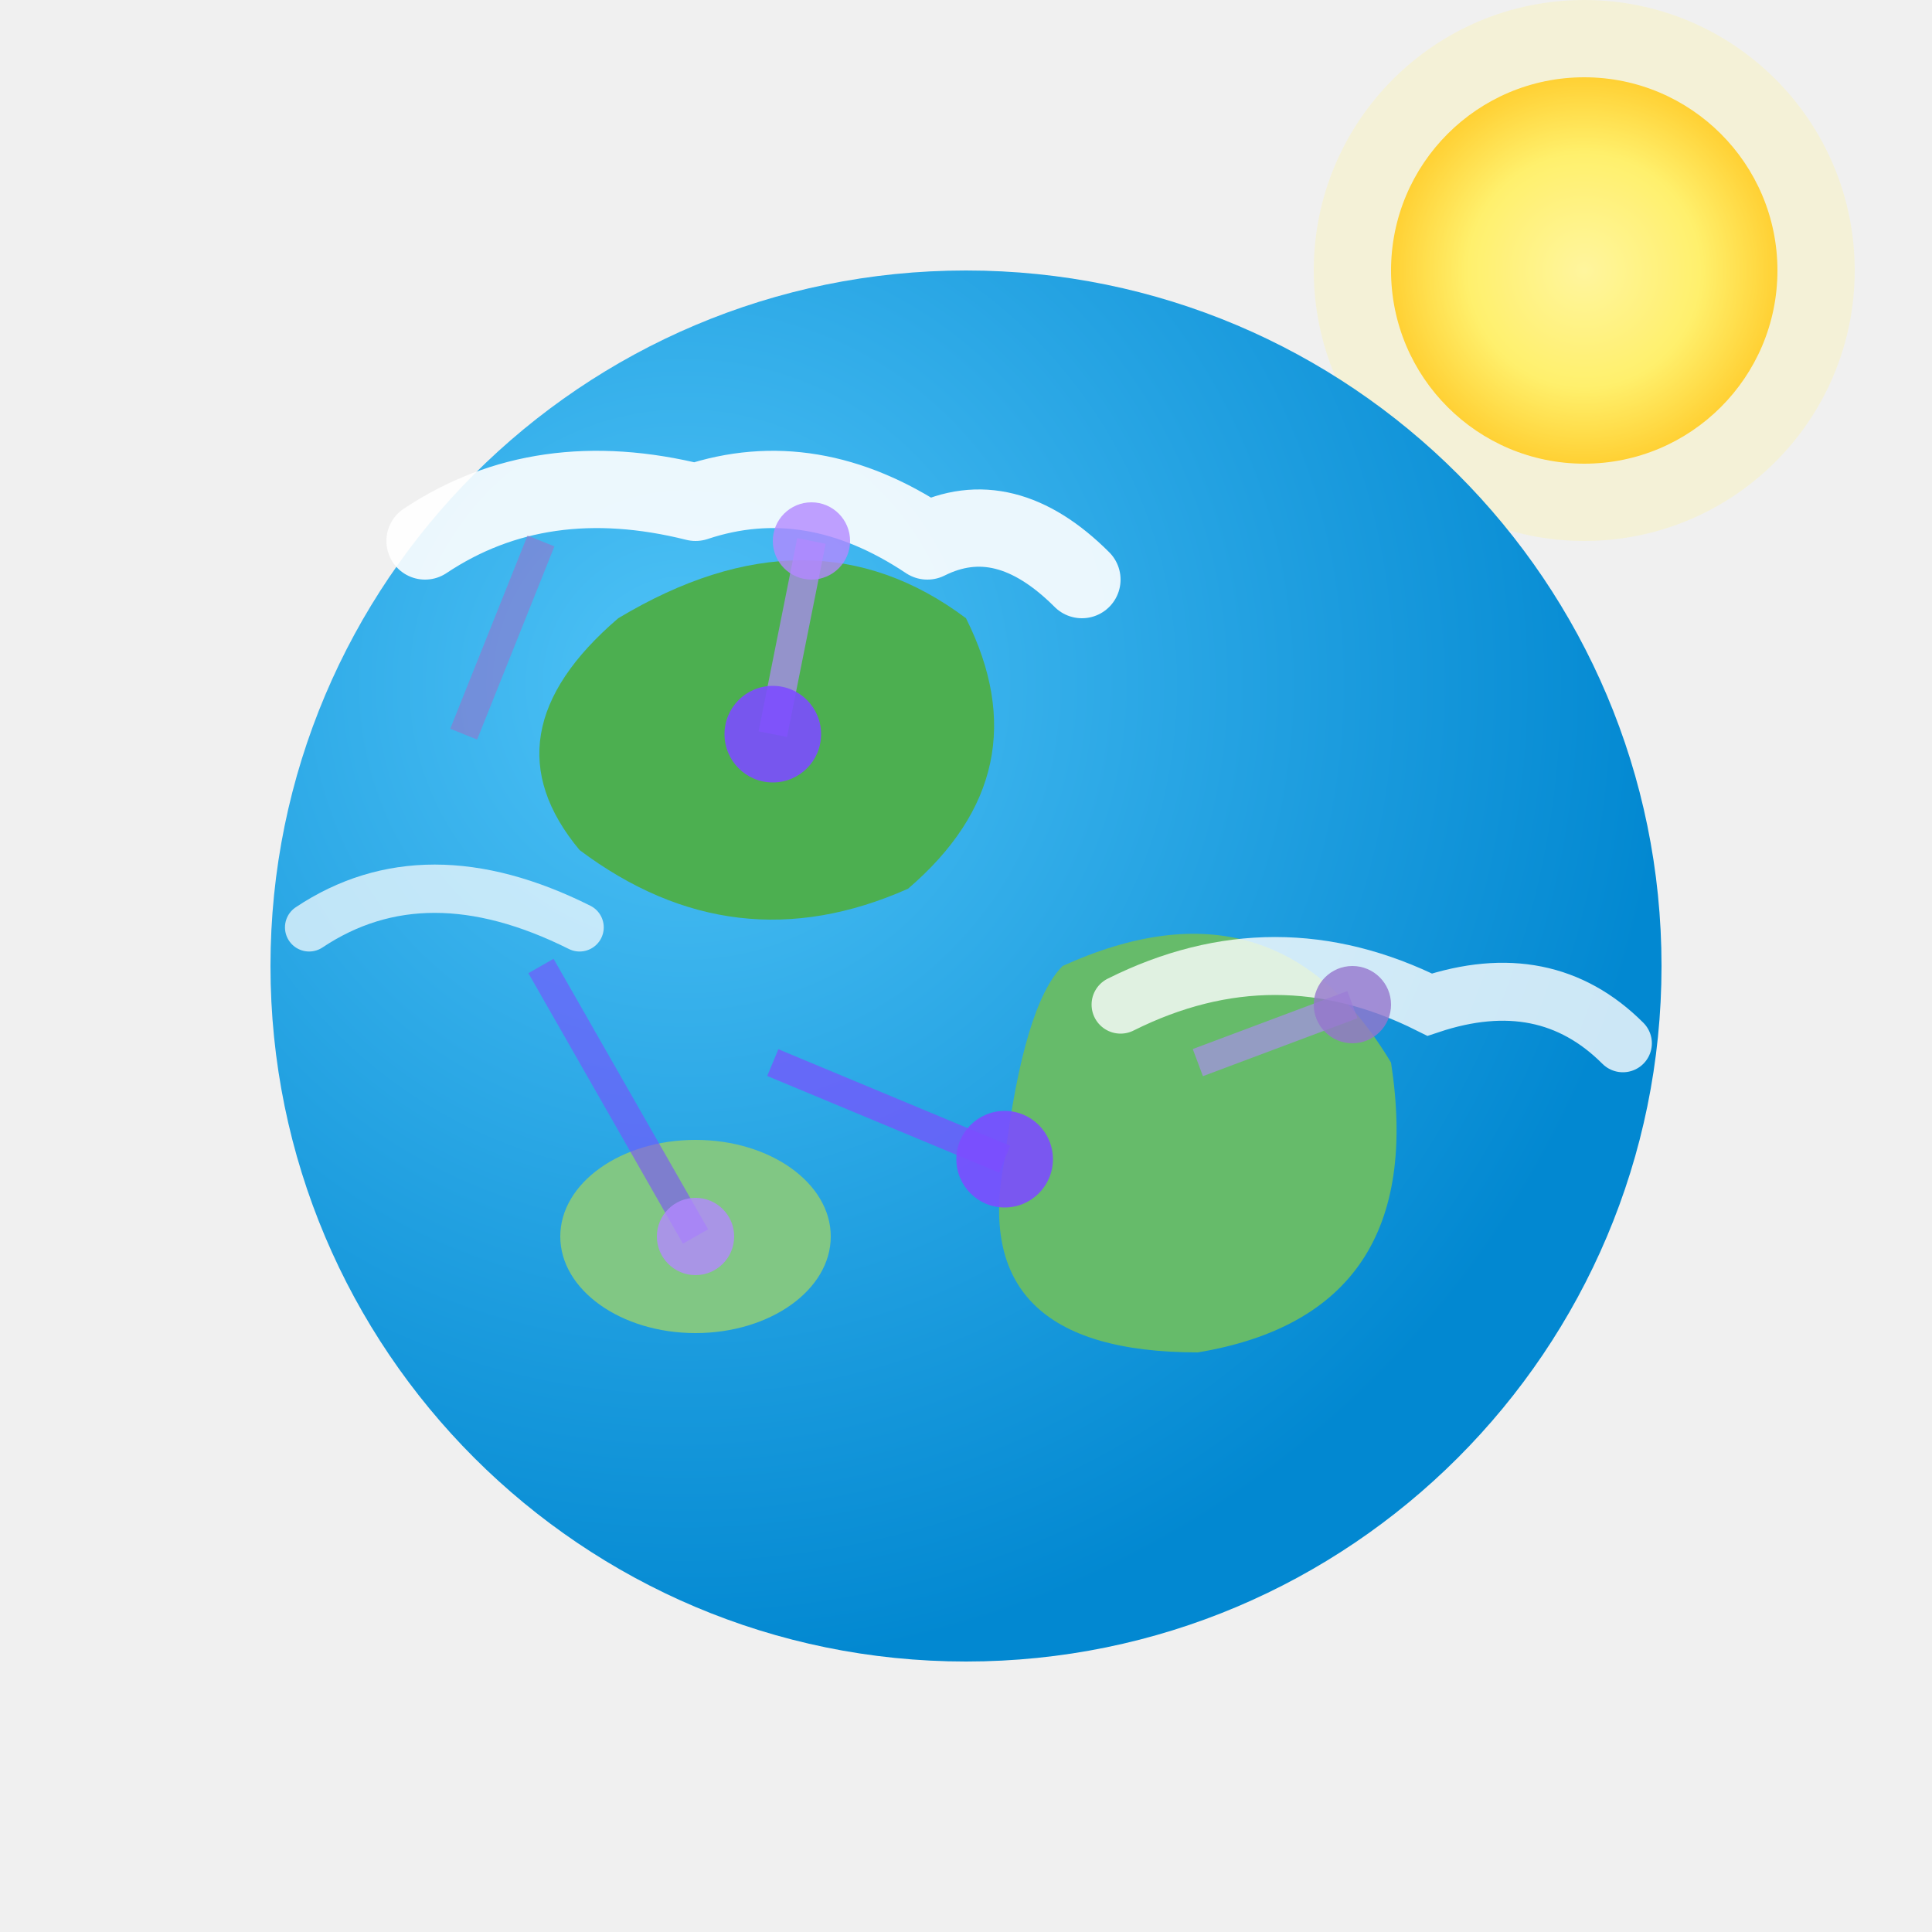
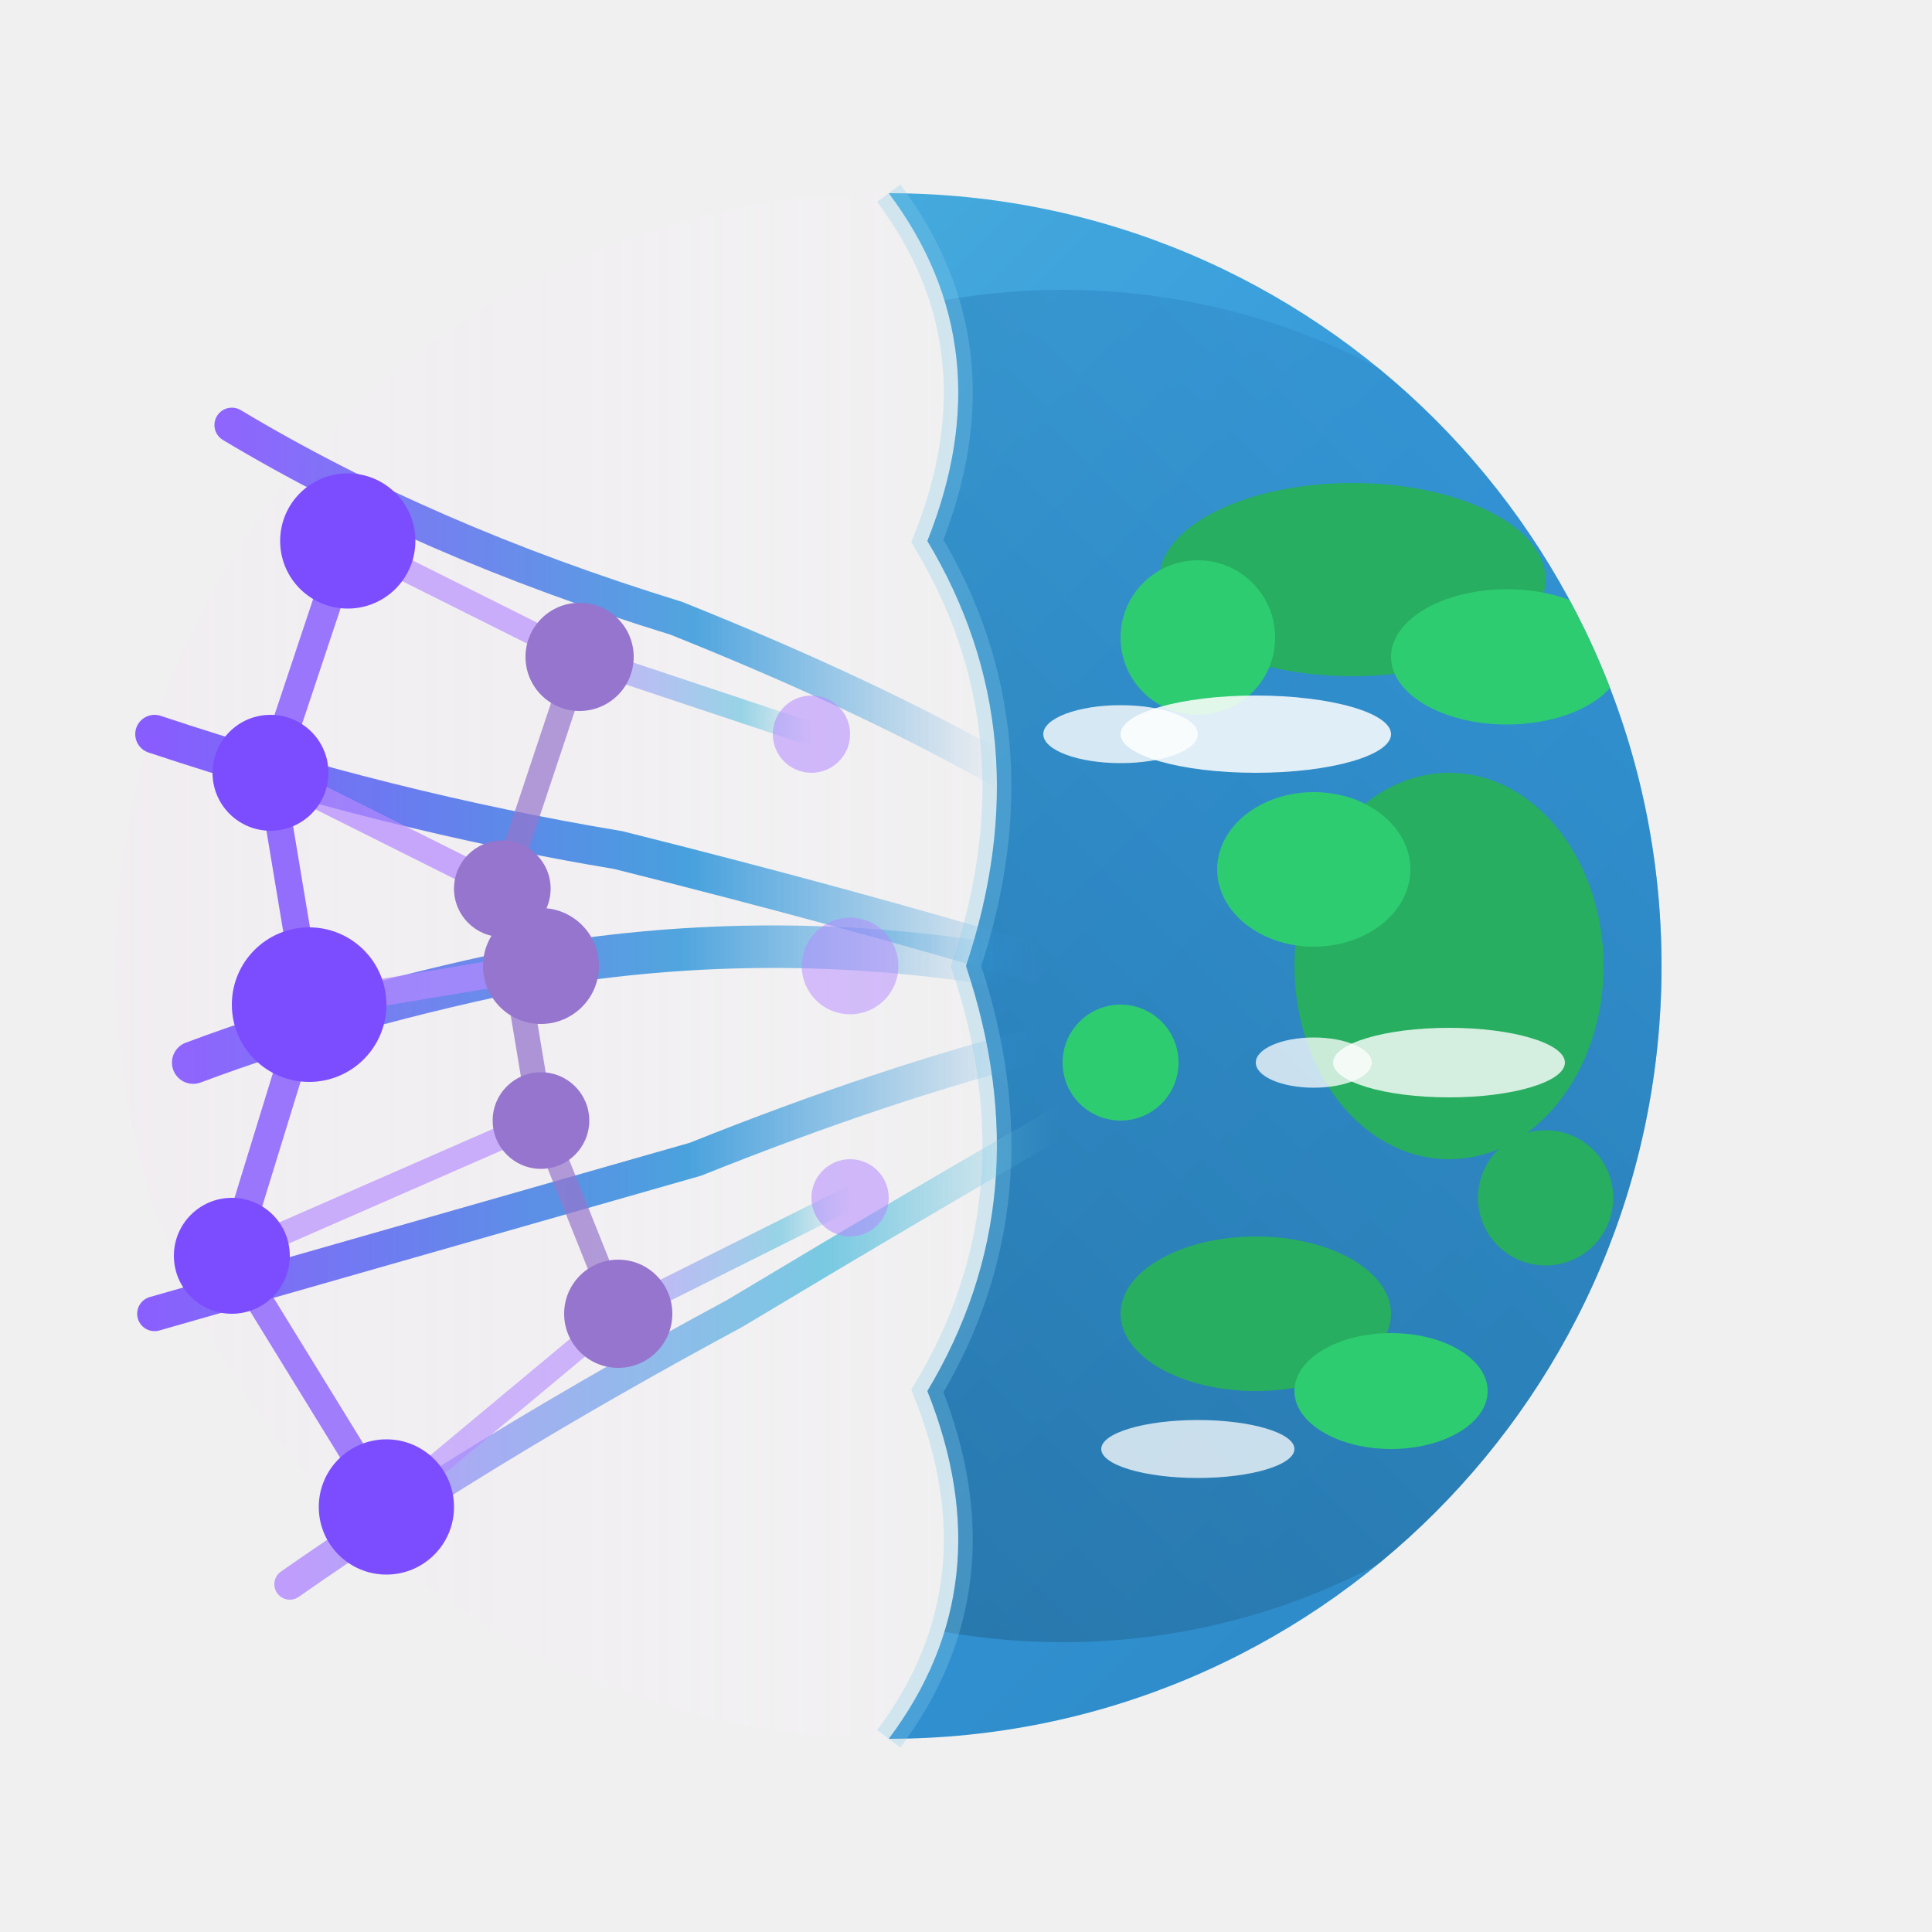
<svg xmlns="http://www.w3.org/2000/svg" viewBox="0 0 100 100" fill="none">
  <defs>
-     <radialGradient id="oceanDay" cx="30%" cy="30%" r="70%">
-       <stop offset="0%" stop-color="#4fc3f7" />
-       <stop offset="100%" stop-color="#0288d1" />
-     </radialGradient>
-     <radialGradient id="sunGlow" cx="50%" cy="50%" r="50%">
-       <stop offset="0%" stop-color="#fff59d" />
-       <stop offset="60%" stop-color="#ffee58" />
-       <stop offset="100%" stop-color="#ffc107" />
-     </radialGradient>
+     <linearGradient id="oceanGradient" x1="0%" y1="0%" x2="100%" y2="100%">
+       <stop offset="0%" stop-color="#5bc0de" />
+       <stop offset="50%" stop-color="#3498db" />
+       <stop offset="100%" stop-color="#2980b9" />
+     </linearGradient>
+     <linearGradient id="deepOcean" x1="100%" y1="0%" x2="0%" y2="100%">
+       <stop offset="0%" stop-color="#3498db" />
+       <stop offset="100%" stop-color="#1a5276" />
+     </linearGradient>
+     <linearGradient id="neuralFade1" x1="0%" y1="0%" x2="100%" y2="0%">
+       <stop offset="0%" stop-color="#7c4dff" />
+       <stop offset="60%" stop-color="#3498db" />
+       <stop offset="100%" stop-color="#3498db" stop-opacity="0" />
+     </linearGradient>
+     <linearGradient id="neuralFade2" x1="0%" y1="0%" x2="100%" y2="0%">
+       <stop offset="0%" stop-color="#b388ff" />
+       <stop offset="70%" stop-color="#5bc0de" />
+       <stop offset="100%" stop-color="#5bc0de" stop-opacity="0" />
+     </linearGradient>
+     <linearGradient id="networkBgGradient" x1="0%" y1="0%" x2="100%" y2="0%">
+       <stop offset="0%" stop-color="#f3e5f5" />
+       <stop offset="100%" stop-color="#ffffff" stop-opacity="0" />
+     </linearGradient>
+     <clipPath id="wavyEarth">
+       <path d="M46,10 Q52,18 48,28 Q54,38 50,50 Q54,62 48,72 Q52,82 46,90 A40,40 0 0,0 46,10" />
+     </clipPath>
+     <clipPath id="wavyNetwork">
+       <path d="M46,10 Q52,18 48,28 Q54,38 50,50 Q54,62 48,72 Q52,82 46,90 A40,40 0 1,1 46,10" />
+     </clipPath>
  </defs>
-   <circle cx="82" cy="14" r="10" fill="url(#sunGlow)" />
-   <circle cx="82" cy="14" r="14" fill="#fff59d" opacity="0.3" />
-   <circle cx="50" cy="50" r="36" fill="url(#oceanDay)" />
-   <path d="M32,32 Q42,26 50,32 Q54,40 47,46 Q38,50 30,44 Q25,38 32,32" fill="#4caf50" />
-   <path d="M55,50 Q66,45 72,55 Q74,68 62,70 Q50,70 52,60 Q53,52 55,50" fill="#66bb6a" />
-   <ellipse cx="36" cy="64" rx="7" ry="5" fill="#81c784" />
-   <path d="M22,28 Q28,24 36,26 Q42,24 48,28 Q52,26 56,30" fill="none" stroke="white" stroke-width="4" stroke-linecap="round" stroke-linejoin="round" opacity="0.9" />
-   <path d="M58,52 Q66,48 74,52 Q80,50 84,54" fill="none" stroke="white" stroke-width="3" stroke-linecap="round" opacity="0.8" />
-   <path d="M16,48 Q22,44 30,48" fill="none" stroke="white" stroke-width="2.5" stroke-linecap="round" opacity="0.7" />
-   <line x1="40" y1="55" x2="52" y2="60" stroke="#7c4dff" stroke-width="1.5" stroke-opacity="0.7" />
-   <line x1="28" y1="50" x2="36" y2="64" stroke="#7c4dff" stroke-width="1.5" stroke-opacity="0.6" />
-   <line x1="40" y1="38" x2="42" y2="28" stroke="#b388ff" stroke-width="1.5" stroke-opacity="0.7" />
-   <line x1="62" y1="55" x2="70" y2="52" stroke="#b388ff" stroke-width="1.5" stroke-opacity="0.6" />
-   <line x1="24" y1="38" x2="28" y2="28" stroke="#9575cd" stroke-width="1.5" stroke-opacity="0.6" />
-   <circle cx="40" cy="38" r="2.5" fill="#7c4dff" opacity="0.9" />
-   <circle cx="52" cy="60" r="2.5" fill="#7c4dff" opacity="0.9" />
-   <circle cx="36" cy="64" r="2" fill="#b388ff" opacity="0.8" />
-   <circle cx="42" cy="28" r="2" fill="#b388ff" opacity="0.8" />
-   <circle cx="70" cy="52" r="2" fill="#9575cd" opacity="0.8" />
+   <g clip-path="url(#wavyEarth)">
+     <rect x="0" y="0" width="100" height="100" fill="url(#oceanGradient)" />
+     <circle cx="55" cy="50" r="35" fill="url(#deepOcean)" opacity="0.5" />
+   </g>
+   <g clip-path="url(#wavyNetwork)">
+     <rect x="0" y="0" width="100" height="100" fill="url(#networkBgGradient)" opacity="0.3" />
+   </g>
+   <path d="M12,22 Q22,28 35,32 Q45,36 52,40" stroke="url(#neuralFade1)" stroke-width="1.8" stroke-linecap="round" fill="none" opacity="0.85" />
+   <path d="M8,38 Q20,42 32,44 Q44,47 54,50" stroke="url(#neuralFade1)" stroke-width="2" stroke-linecap="round" fill="none" opacity="0.9" />
+   <path d="M10,55 Q18,52 28,50 Q40,48 52,50" stroke="url(#neuralFade1)" stroke-width="2.2" stroke-linecap="round" fill="none" opacity="0.85" />
+   <path d="M8,68 Q22,64 36,60 Q46,56 54,54" stroke="url(#neuralFade1)" stroke-width="1.8" stroke-linecap="round" fill="none" opacity="0.88" />
+   <path d="M15,82 Q25,75 38,68 Q48,62 55,58" stroke="url(#neuralFade2)" stroke-width="1.6" stroke-linecap="round" fill="none" opacity="0.8" />
+   <line x1="18" y1="28" x2="14" y2="40" stroke="#7c4dff" stroke-width="1.5" stroke-linecap="round" opacity="0.75" />
+   <line x1="14" y1="40" x2="16" y2="52" stroke="#7c4dff" stroke-width="1.4" stroke-linecap="round" opacity="0.8" />
+   <line x1="16" y1="52" x2="12" y2="65" stroke="#7c4dff" stroke-width="1.5" stroke-linecap="round" opacity="0.75" />
+   <line x1="12" y1="65" x2="20" y2="78" stroke="#7c4dff" stroke-width="1.4" stroke-linecap="round" opacity="0.7" />
+   <line x1="30" y1="34" x2="26" y2="46" stroke="#9575cd" stroke-width="1.3" stroke-linecap="round" opacity="0.7" />
+   <line x1="26" y1="46" x2="28" y2="58" stroke="#9575cd" stroke-width="1.3" stroke-linecap="round" opacity="0.75" />
+   <line x1="28" y1="58" x2="32" y2="68" stroke="#9575cd" stroke-width="1.2" stroke-linecap="round" opacity="0.7" />
+   <line x1="18" y1="28" x2="30" y2="34" stroke="#b388ff" stroke-width="1.2" stroke-linecap="round" opacity="0.65" />
+   <line x1="14" y1="40" x2="26" y2="46" stroke="#b388ff" stroke-width="1.3" stroke-linecap="round" opacity="0.7" />
+   <line x1="16" y1="52" x2="28" y2="50" stroke="#b388ff" stroke-width="1.4" stroke-linecap="round" opacity="0.72" />
+   <line x1="12" y1="65" x2="28" y2="58" stroke="#b388ff" stroke-width="1.2" stroke-linecap="round" opacity="0.65" />
+   <line x1="20" y1="78" x2="32" y2="68" stroke="#b388ff" stroke-width="1.2" stroke-linecap="round" opacity="0.6" />
+   <line x1="30" y1="34" x2="42" y2="38" stroke="url(#neuralFade2)" stroke-width="1.2" stroke-linecap="round" opacity="0.6" />
+   <line x1="28" y1="50" x2="44" y2="50" stroke="url(#neuralFade2)" stroke-width="1.4" stroke-linecap="round" opacity="0.65" />
+   <line x1="32" y1="68" x2="44" y2="62" stroke="url(#neuralFade2)" stroke-width="1.2" stroke-linecap="round" opacity="0.6" />
+   <circle cx="18" cy="28" r="3.5" fill="#7c4dff" />
+   <circle cx="14" cy="40" r="3" fill="#7c4dff" />
+   <circle cx="16" cy="52" r="4" fill="#7c4dff" />
+   <circle cx="12" cy="65" r="3" fill="#7c4dff" />
+   <circle cx="20" cy="78" r="3.5" fill="#7c4dff" />
+   <circle cx="30" cy="34" r="2.8" fill="#9575cd" />
+   <circle cx="26" cy="46" r="2.5" fill="#9575cd" />
+   <circle cx="28" cy="50" r="3" fill="#9575cd" />
+   <circle cx="28" cy="58" r="2.5" fill="#9575cd" />
+   <circle cx="32" cy="68" r="2.8" fill="#9575cd" />
+   <circle cx="42" cy="38" r="2" fill="#b388ff" opacity="0.55" />
+   <circle cx="44" cy="50" r="2.5" fill="#b388ff" opacity="0.5" />
+   <circle cx="44" cy="62" r="2" fill="#b388ff" opacity="0.55" />
+   <g clip-path="url(#wavyEarth)">
+     <ellipse cx="70" cy="30" rx="10" ry="5" fill="#27ae60" />
+     <ellipse cx="78" cy="34" rx="6" ry="3.5" fill="#2ecc71" />
+     <circle cx="62" cy="33" r="4" fill="#2ecc71" />
+     <ellipse cx="75" cy="50" rx="8" ry="10" fill="#27ae60" />
+     <ellipse cx="68" cy="45" rx="5" ry="4" fill="#2ecc71" />
+     <ellipse cx="65" cy="68" rx="7" ry="4" fill="#27ae60" />
+     <ellipse cx="72" cy="72" rx="5" ry="3" fill="#2ecc71" />
+     <circle cx="58" cy="55" r="3" fill="#2ecc71" />
+     <circle cx="80" cy="62" r="3.5" fill="#27ae60" />
+     <ellipse cx="65" cy="38" rx="7" ry="2" fill="white" opacity="0.85" />
+     <ellipse cx="58" cy="38" rx="4" ry="1.5" fill="white" opacity="0.8" />
+     <ellipse cx="75" cy="55" rx="6" ry="1.8" fill="white" opacity="0.8" />
+     <ellipse cx="68" cy="55" rx="3" ry="1.3" fill="white" opacity="0.75" />
+     <ellipse cx="62" cy="75" rx="5" ry="1.5" fill="white" opacity="0.75" />
+   </g>
+   <path d="M46,10 Q52,18 48,28 Q54,38 50,50 Q54,62 48,72 Q52,82 46,90" fill="none" stroke="#87ceeb" stroke-width="1.5" opacity="0.3" />
</svg>
